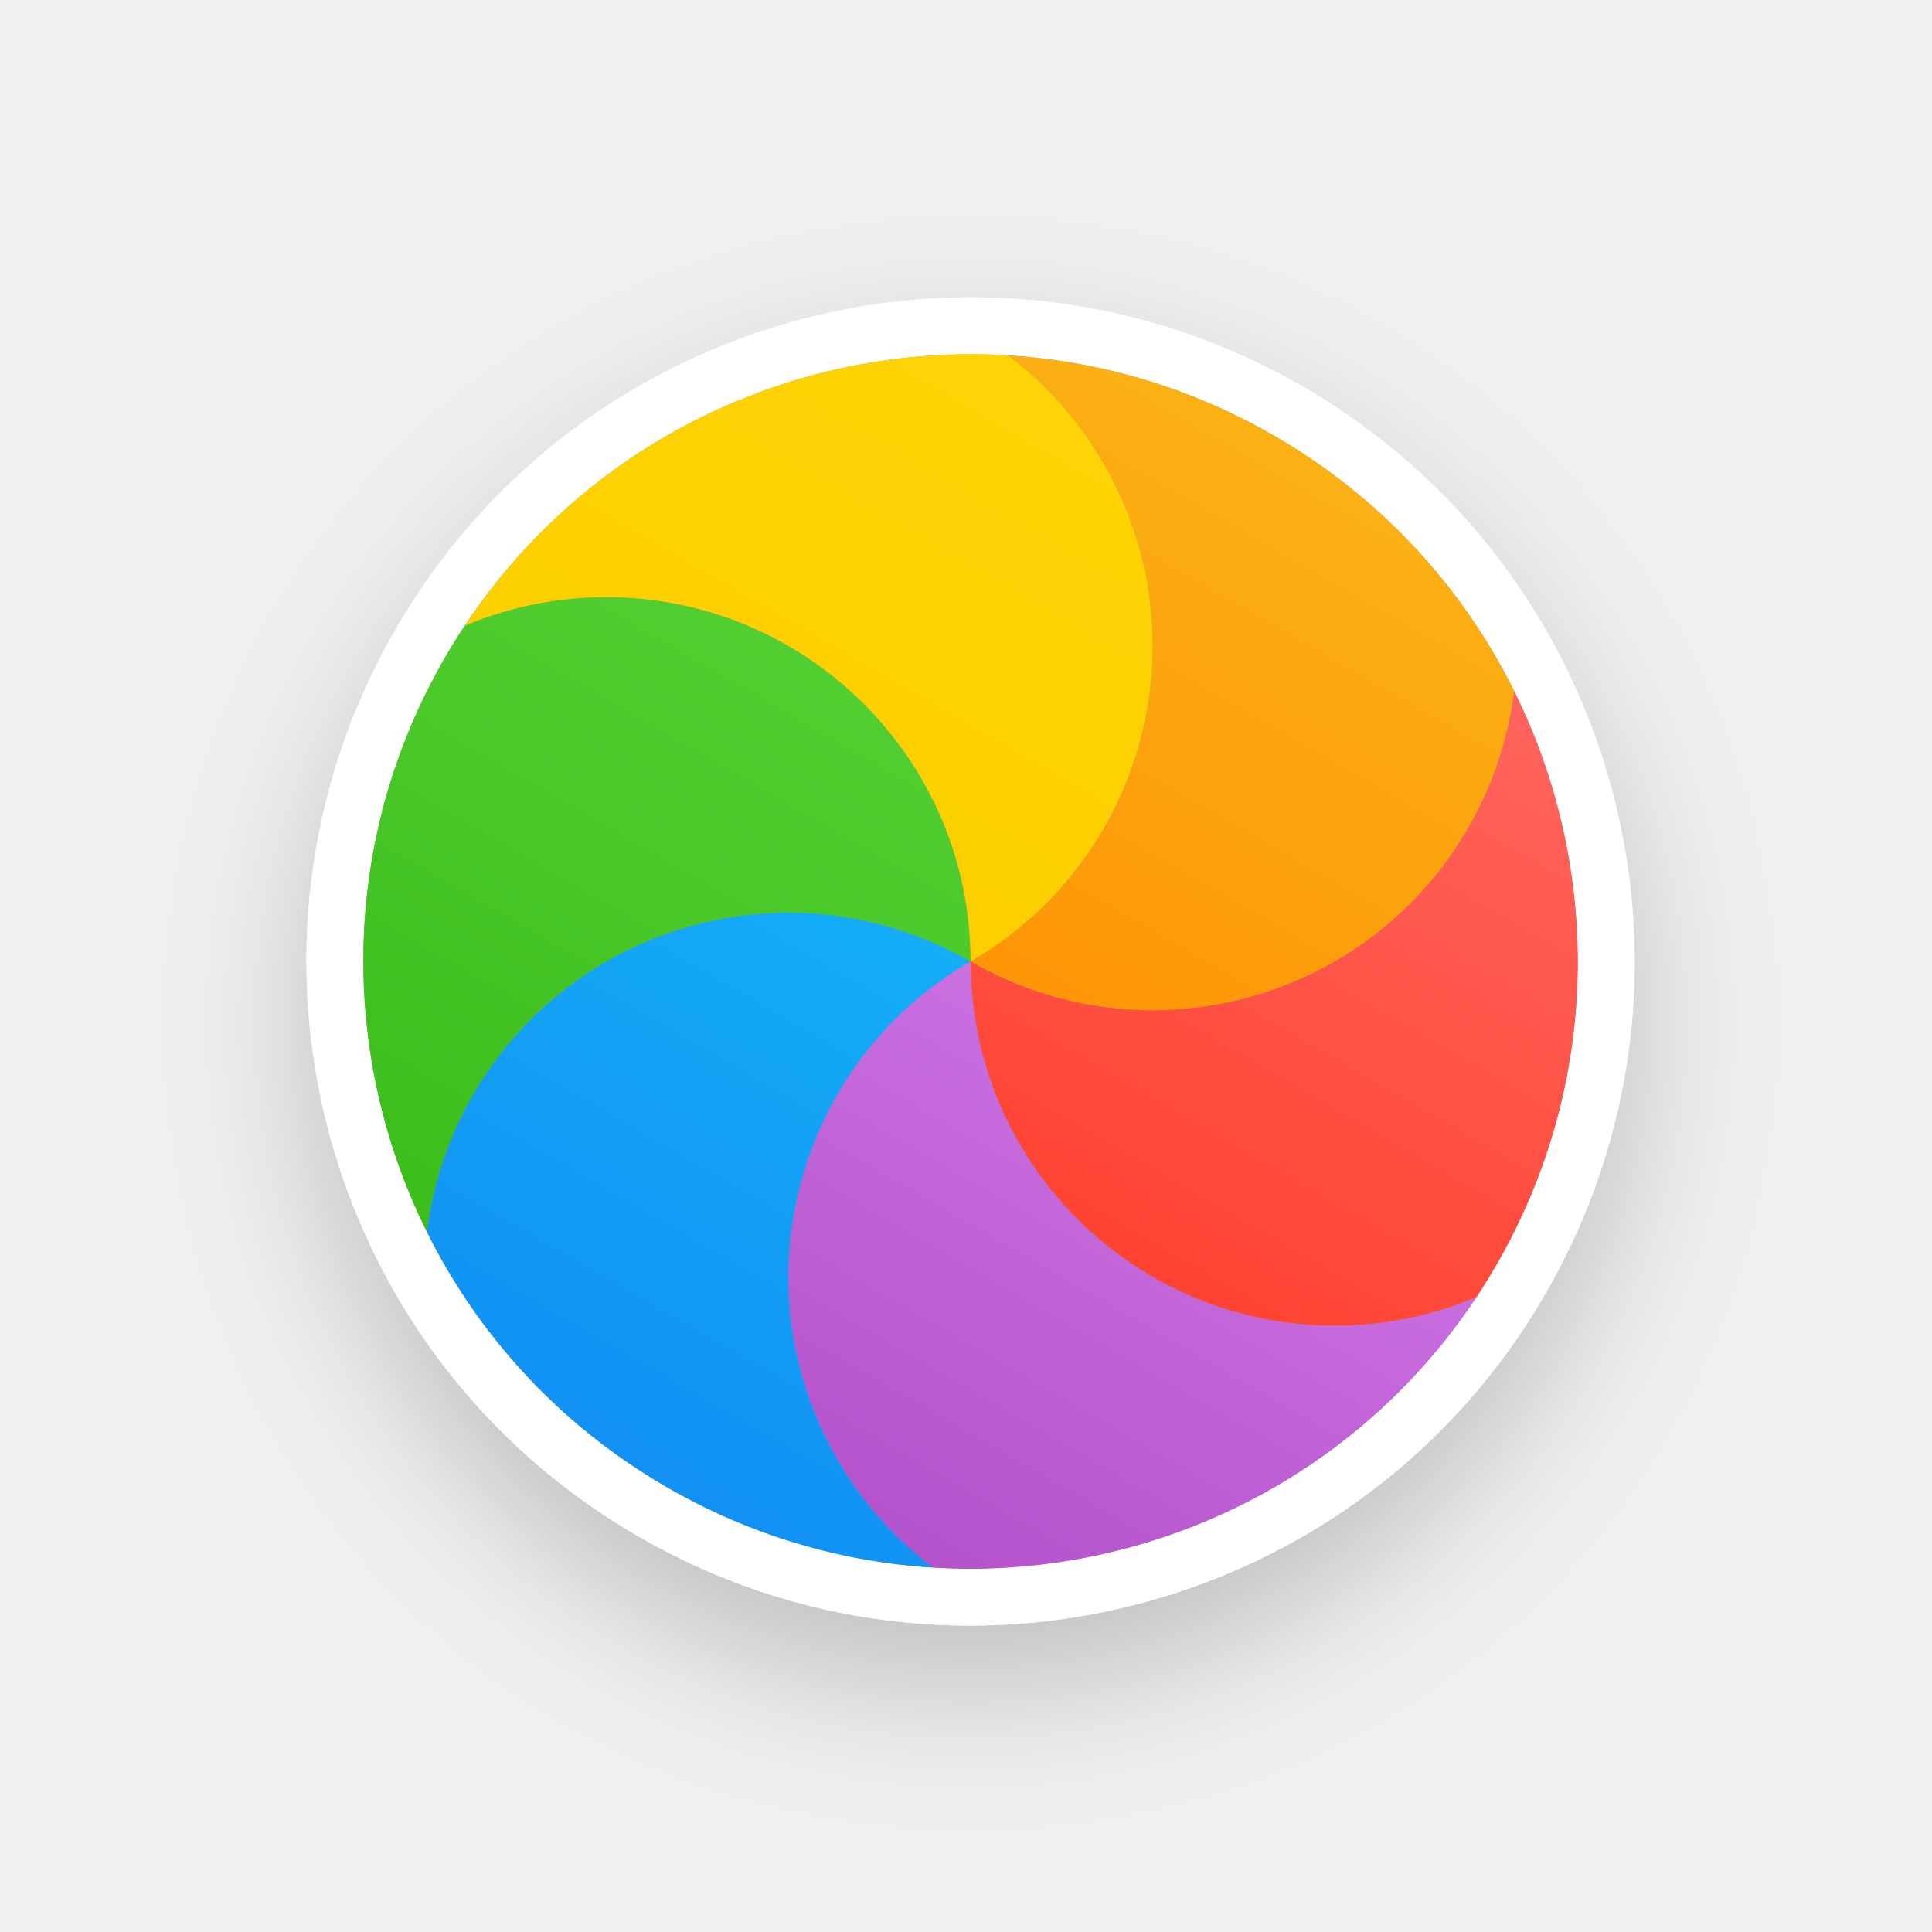
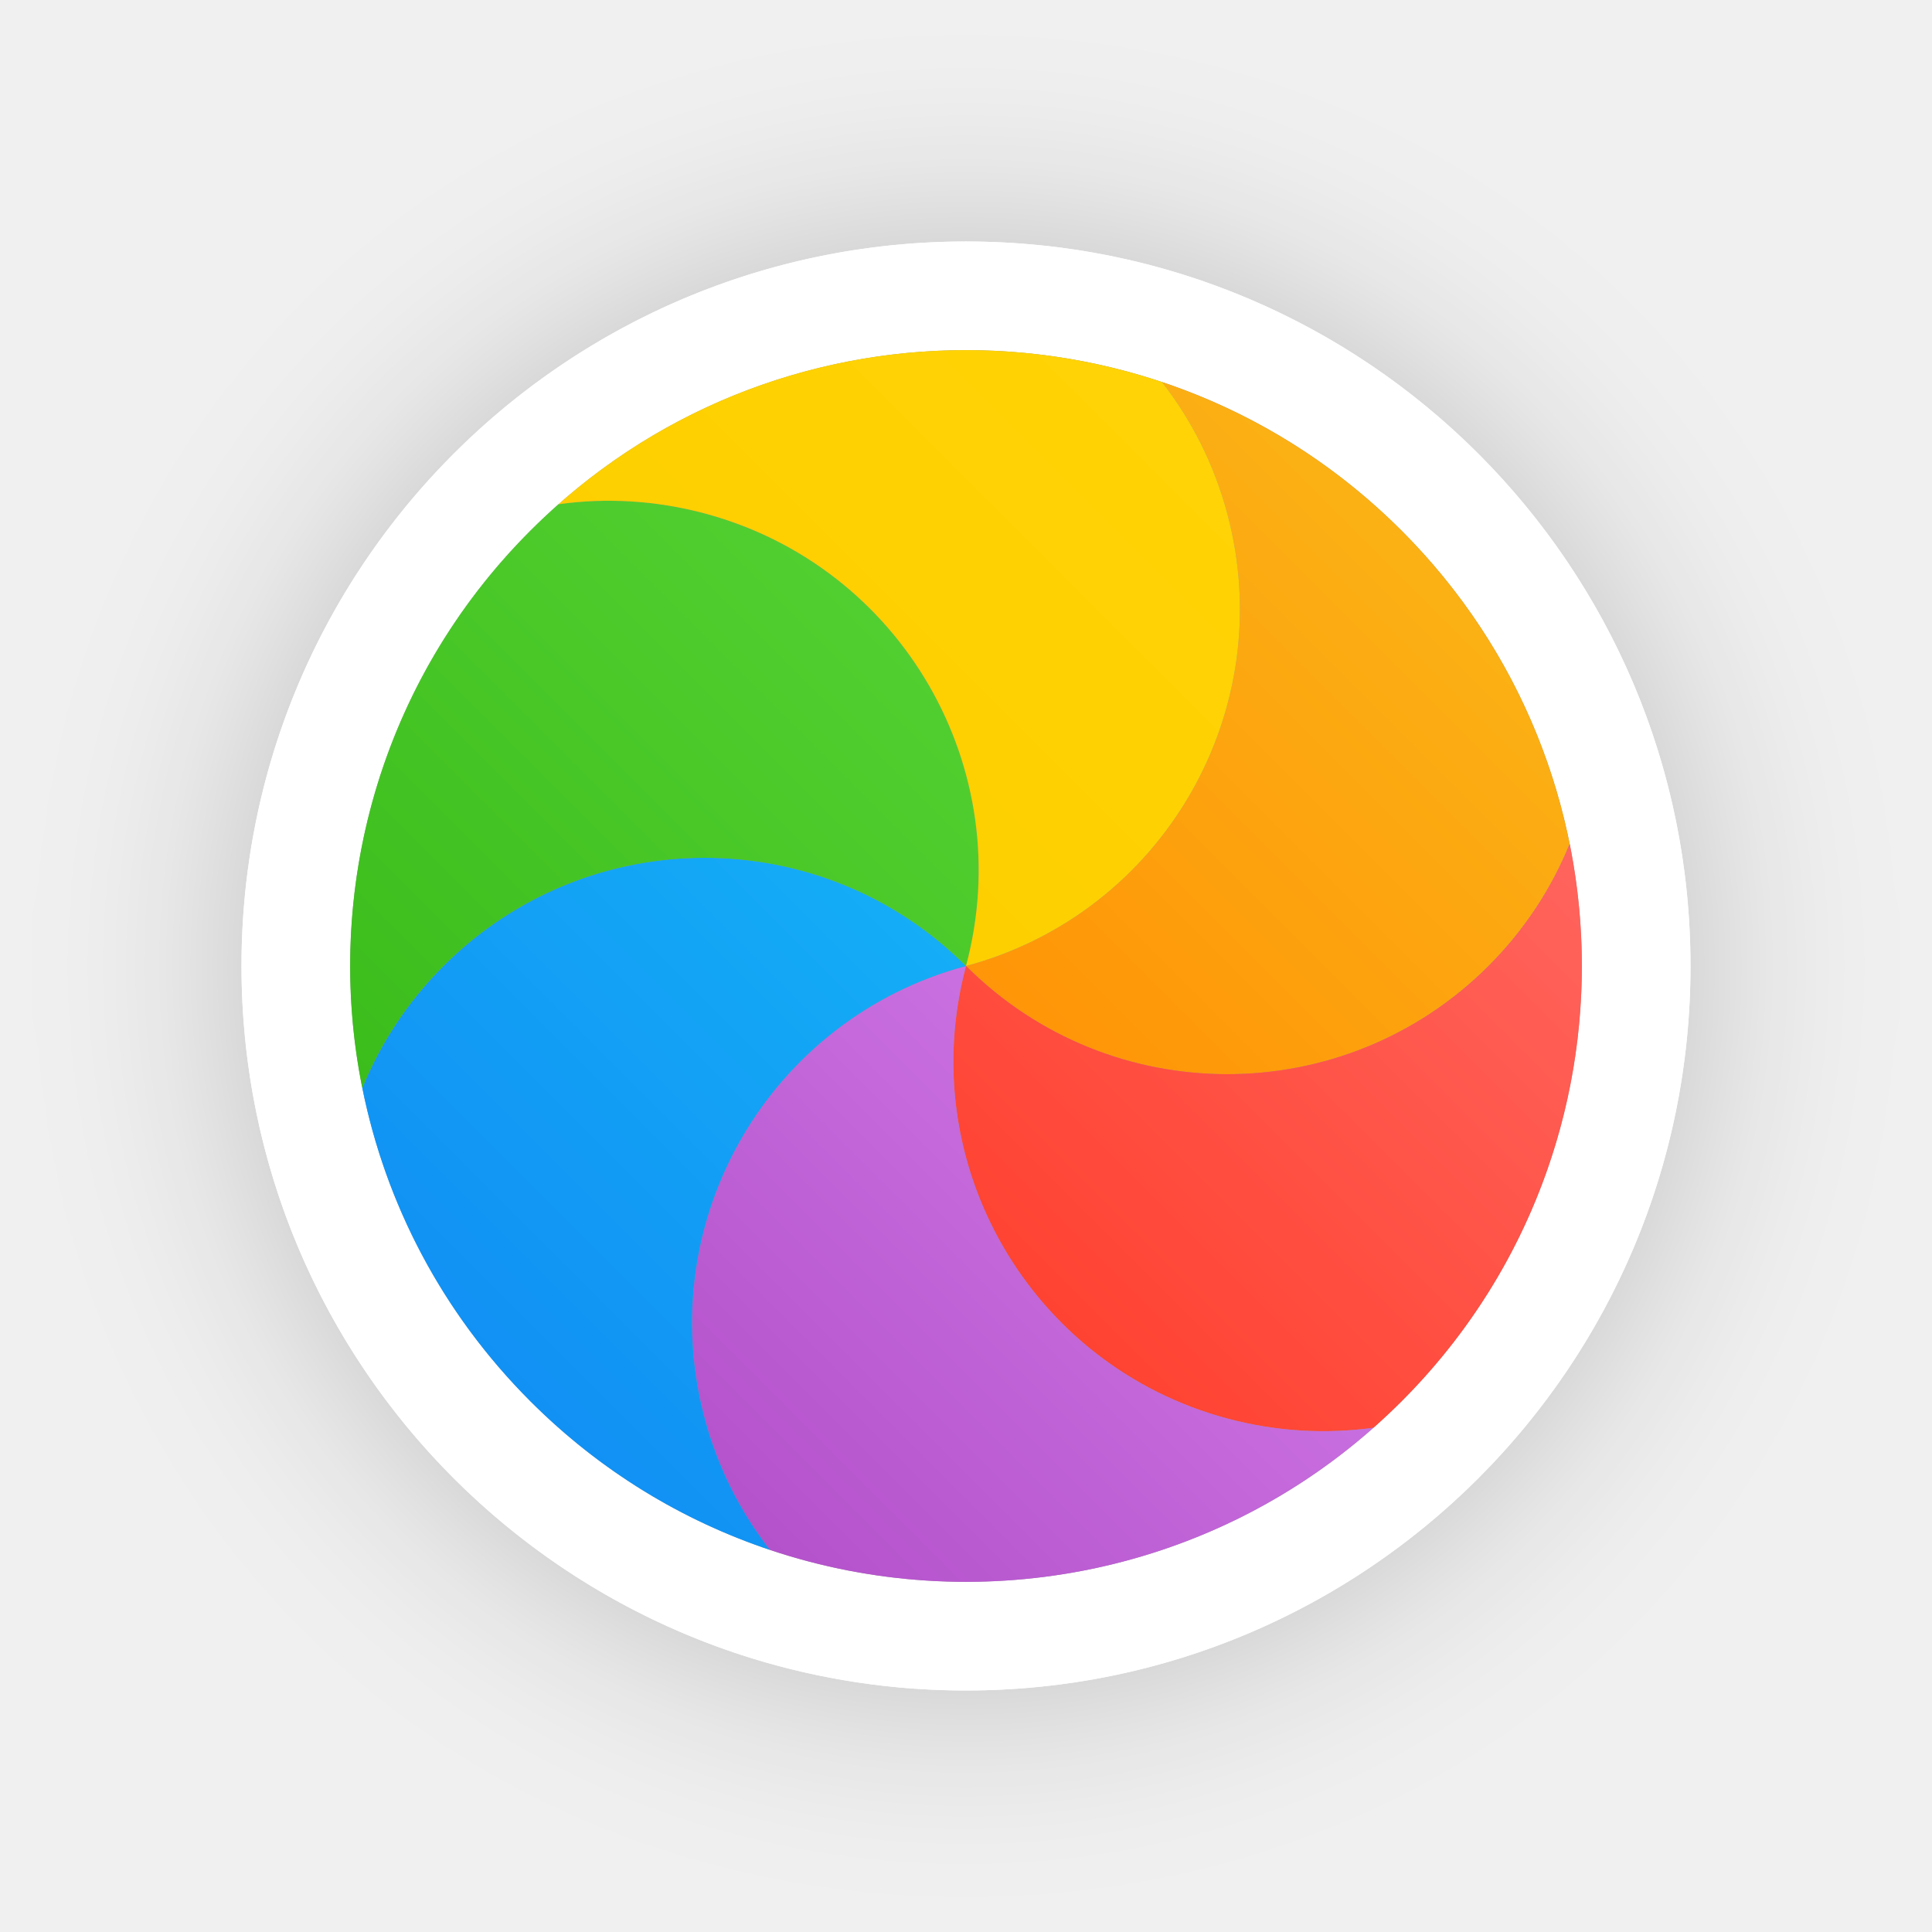
- <svg xmlns="http://www.w3.org/2000/svg" height="32" viewBox="0 0 32 32" width="32">
-   <filter id="a" color-interpolation-filters="sRGB" height="1.257" width="1.257" x="-.128" y="-.128">
-     <feGaussianBlur stdDeviation="1.177" />
+ <svg xmlns="http://www.w3.org/2000/svg" height="24" viewBox="0 0 24 24" width="24" version="1.1" id="svg2221">
+   <defs id="defs2225">
+     <filter style="color-interpolation-filters:sRGB" id="filter2849" x="-0.168" width="1.336" y="-0.168" height="1.336">
+       <feGaussianBlur stdDeviation="1.54" id="feGaussianBlur2851" />
+     </filter>
+   </defs>
+   <linearGradient id="a" gradientTransform="matrix(1.028313,0,0,0.9836115,-1.5249,0.32507)" gradientUnits="userSpaceOnUse" x1="17.871" x2="17.871" y1="7.669" y2="17.893">
+     <stop offset="0" stop-color="#fbb114" id="stop2152" />
+     <stop offset="1" stop-color="#ff9508" id="stop2154" />
+   </linearGradient>
+   <linearGradient id="b" gradientTransform="matrix(0.944652,0,0,1.070723,-1.5249,0.32507)" gradientUnits="userSpaceOnUse" x1="23.954" x2="23.954" y1="8.61" y2="19.256">
+     <stop offset="0" stop-color="#ff645d" id="stop2157" />
+     <stop offset="1" stop-color="#ff4332" id="stop2159" />
+   </linearGradient>
+   <linearGradient id="c" gradientTransform="matrix(1.103708,0,0,0.9164209,-1.5249,0.32507)" gradientUnits="userSpaceOnUse" x1="20.127" x2="20.127" y1="19.205" y2="29.033">
+     <stop offset="0" stop-color="#ca70e1" id="stop2162" />
+     <stop offset="1" stop-color="#b452cb" id="stop2164" />
+   </linearGradient>
+   <linearGradient id="d" gradientTransform="matrix(1.028313,0,0,0.9836116,-1.5249,0.32507)" gradientUnits="userSpaceOnUse" x1="16.36" x2="16.36" y1="17.893" y2="28.118">
+     <stop offset="0" stop-color="#14adf6" id="stop2167" />
+     <stop offset="1" stop-color="#1191f4" id="stop2169" />
+   </linearGradient>
+   <linearGradient id="e" gradientTransform="matrix(0.944652,0,0,1.070723,-1.5249,0.32507)" gradientUnits="userSpaceOnUse" x1="13.308" x2="13.308" y1="13.619" y2="24.265">
+     <stop offset="0" stop-color="#52cf30" id="stop2172" />
+     <stop offset="1" stop-color="#3bbd1c" id="stop2174" />
+   </linearGradient>
+   <linearGradient id="f" gradientTransform="matrix(1.103708,0,0,0.9164209,-1.5249,0.32507)" gradientUnits="userSpaceOnUse" x1="11.766" x2="11.766" y1="9.377" y2="19.205">
+     <stop offset="0" stop-color="#ffd305" id="stop2177" />
+     <stop offset="1" stop-color="#fdcf01" id="stop2179" />
+   </linearGradient>
+   <filter id="g" height="1.257" width="1.257" x="-0.128" y="-0.128" style="color-interpolation-filters:sRGB">
+     <feGaussianBlur stdDeviation="1.177" id="feGaussianBlur2182" />
  </filter>
-   <linearGradient id="b" gradientTransform="matrix(1.028313 0 0 .9836115 343.323 796.7172)" gradientUnits="userSpaceOnUse" x1="17.871" x2="17.871" y1="7.669" y2="17.893">
-     <stop offset="0" stop-color="#fbb114" />
-     <stop offset="1" stop-color="#ff9508" />
-   </linearGradient>
-   <linearGradient id="c" gradientTransform="matrix(.944652 0 0 1.070723 343.323 796.7172)" gradientUnits="userSpaceOnUse" x1="23.954" x2="23.954" y1="8.61" y2="19.256">
-     <stop offset="0" stop-color="#ff645d" />
-     <stop offset="1" stop-color="#ff4332" />
-   </linearGradient>
-   <linearGradient id="d" gradientTransform="matrix(1.103708 0 0 .9164209 343.323 796.7172)" gradientUnits="userSpaceOnUse" x1="20.127" x2="20.127" y1="19.205" y2="29.033">
-     <stop offset="0" stop-color="#ca70e1" />
-     <stop offset="1" stop-color="#b452cb" />
-   </linearGradient>
-   <linearGradient id="e" gradientTransform="matrix(1.028313 0 0 .9836116 343.323 796.7172)" gradientUnits="userSpaceOnUse" x1="16.36" x2="16.36" y1="17.893" y2="28.118">
-     <stop offset="0" stop-color="#14adf6" />
-     <stop offset="1" stop-color="#1191f4" />
-   </linearGradient>
-   <linearGradient id="f" gradientTransform="matrix(.944652 0 0 1.070723 343.323 796.7172)" gradientUnits="userSpaceOnUse" x1="13.308" x2="13.308" y1="13.619" y2="24.265">
-     <stop offset="0" stop-color="#52cf30" />
-     <stop offset="1" stop-color="#3bbd1c" />
-   </linearGradient>
-   <linearGradient id="g" gradientTransform="matrix(1.103708 0 0 .9164209 343.323 796.7172)" gradientUnits="userSpaceOnUse" x1="11.766" x2="11.766" y1="9.377" y2="19.205">
-     <stop offset="0" stop-color="#ffd305" />
-     <stop offset="1" stop-color="#fdcf01" />
-   </linearGradient>
-   <g transform="translate(0 -1020.362)">
-     <path d="m16.075 1026.3c-6.075 0-11 4.925-11 11s4.925 11 11 11 11-4.925 11-11-4.925-11-11-11z" filter="url(#a)" opacity=".2" />
-     <g fill-rule="evenodd" transform="matrix(.8658808 .4999165 -.4999165 .8658808 110.6494 150.7543)">
-       <g fill="#fff">
-         <circle cx="360.923" cy="814.317" r="11" />
-         <path d="m367.005 805.15c.333.789.518 1.656.518 2.567 0 3.645-2.955 6.6-6.6 6.6 1.823-3.157.741-7.193-2.416-9.016-.789-.456-1.633-.73-2.484-.835 1.475-.735 3.139-1.149 4.9-1.149 2.249 0 4.34.675 6.082 1.833z" />
-         <path d="m371.902 815.002c-.516.683-1.175 1.276-1.963 1.731-3.157 1.823-7.193.741-9.016-2.416 3.645 0 6.6-2.955 6.6-6.6 0-.91-.184-1.778-.518-2.567 2.964 1.971 4.918 5.341 4.918 9.167 0 .23-.007.459-.021.685z" />
-         <path d="m365.823 824.168c-.851-.106-1.695-.38-2.484-.835-3.157-1.823-4.238-5.859-2.416-9.016 1.823 3.157 5.859 4.238 9.016 2.416.788-.455 1.447-1.048 1.963-1.731-.247 4.022-2.656 7.46-6.079 9.166z" />
-         <path d="m354.841 823.484c-.333-.789-.518-1.656-.518-2.567 0-3.645 2.955-6.6 6.6-6.6-1.823 3.157-.741 7.193 2.416 9.016.789.456 1.633.73 2.484.835-1.475.735-3.139 1.149-4.9 1.149-2.249 0-4.34-.675-6.082-1.833z" />
-         <path d="m349.944 813.632c.516-.683 1.175-1.276 1.963-1.731 3.157-1.823 7.193-.741 9.016 2.416-3.645 0-6.6 2.955-6.6 6.6 0 .91.184 1.778.518 2.567-2.964-1.971-4.918-5.341-4.918-9.167 0-.23.007-.459.021-.685z" />
-         <path d="m356.023 804.466c.851.106 1.695.38 2.484.835 3.157 1.823 4.238 5.859 2.416 9.016-1.823-3.157-5.859-4.238-9.016-2.416-.788.455-1.447 1.048-1.963 1.731.247-4.022 2.656-7.46 6.079-9.166z" />
-       </g>
-       <circle cx="360.923" cy="814.317" fill="#959595" r="10.057" />
-       <path d="m366.484 805.936c.305.721.473 1.514.473 2.347 0 3.333-2.702 6.034-6.034 6.034 1.666-2.886.677-6.577-2.209-8.243-.722-.417-1.493-.667-2.271-.764 1.349-.672 2.87-1.05 4.48-1.05 2.056 0 3.968.617 5.561 1.676z" fill="url(#b)" />
-       <path d="m370.961 814.944c-.472.624-1.074 1.166-1.795 1.582-2.886 1.666-6.577.677-8.243-2.209 3.333 0 6.034-2.702 6.034-6.034 0-.832-.169-1.625-.473-2.347 2.71 1.802 4.496 4.883 4.496 8.381 0 .21-.007.419-.019.626z" fill="url(#c)" />
-       <path d="m365.403 823.324c-.778-.097-1.55-.347-2.271-.764-2.886-1.666-3.875-5.357-2.209-8.243 1.666 2.886 5.357 3.875 8.243 2.209.72-.416 1.323-.958 1.795-1.582-.226 3.678-2.428 6.821-5.558 8.38z" fill="url(#d)" />
-       <path d="m355.362 822.698c-.305-.721-.473-1.514-.473-2.347 0-3.333 2.702-6.034 6.034-6.034-1.666 2.886-.677 6.577 2.209 8.243.722.417 1.493.667 2.271.764-1.349.672-2.87 1.05-4.48 1.05-2.056 0-3.968-.617-5.561-1.676z" fill="url(#e)" />
-       <path d="m350.885 813.691c.472-.624 1.074-1.166 1.795-1.582 2.886-1.666 6.577-.677 8.243 2.209-3.333 0-6.034 2.702-6.034 6.034 0 .832.169 1.625.473 2.347-2.71-1.802-4.496-4.883-4.496-8.381 0-.21.007-.419.019-.626z" fill="url(#f)" />
-       <path d="m356.443 805.31c.778.097 1.55.347 2.271.764 2.886 1.666 3.875 5.357 2.209 8.243-1.666-2.886-5.357-3.875-8.243-2.209-.72.416-1.323.958-1.795 1.582.226-3.678 2.428-6.821 5.558-8.38z" fill="url(#g)" />
+   <g transform="matrix(0.8181815,0,0,0.8181815,-283.3005,-654.2592)" style="opacity:0.2;fill:#000000;fill-opacity:1;fill-rule:evenodd;filter:url(#filter2849)" id="g2839">
+     <circle id="circle2825" r="11" cy="814.317" cx="360.923" style="fill:#000000;fill-opacity:1" />
+     <path id="path2827" d="m 367.005,805.15 c 0.333,0.789 0.518,1.656 0.518,2.567 0,3.645 -2.955,6.6 -6.6,6.6 1.823,-3.157 0.741,-7.193 -2.416,-9.016 -0.789,-0.456 -1.633,-0.73 -2.484,-0.835 1.475,-0.735 3.139,-1.149 4.9,-1.149 2.249,0 4.34,0.675 6.082,1.833 z" style="fill:#000000;fill-opacity:1" />
+     <path id="path2829" d="m 371.902,815.002 c -0.516,0.683 -1.175,1.276 -1.963,1.731 -3.157,1.823 -7.193,0.741 -9.016,-2.416 3.645,0 6.6,-2.955 6.6,-6.6 0,-0.91 -0.184,-1.778 -0.518,-2.567 2.964,1.971 4.918,5.341 4.918,9.167 0,0.23 -0.007,0.459 -0.021,0.685 z" style="fill:#000000;fill-opacity:1" />
+     <path id="path2831" d="m 365.823,824.168 c -0.851,-0.106 -1.695,-0.38 -2.484,-0.835 -3.157,-1.823 -4.238,-5.859 -2.416,-9.016 1.823,3.157 5.859,4.238 9.016,2.416 0.788,-0.455 1.447,-1.048 1.963,-1.731 -0.247,4.022 -2.656,7.46 -6.079,9.166 z" style="fill:#000000;fill-opacity:1" />
+     <path id="path2833" d="m 354.841,823.484 c -0.333,-0.789 -0.518,-1.656 -0.518,-2.567 0,-3.645 2.955,-6.6 6.6,-6.6 -1.823,3.157 -0.741,7.193 2.416,9.016 0.789,0.456 1.633,0.73 2.484,0.835 -1.475,0.735 -3.139,1.149 -4.9,1.149 -2.249,0 -4.34,-0.675 -6.082,-1.833 z" style="fill:#000000;fill-opacity:1" />
+     <path id="path2835" d="m 349.944,813.632 c 0.516,-0.683 1.175,-1.276 1.963,-1.731 3.157,-1.823 7.193,-0.741 9.016,2.416 -3.645,0 -6.6,2.955 -6.6,6.6 0,0.91 0.184,1.778 0.518,2.567 -2.964,-1.971 -4.918,-5.341 -4.918,-9.167 0,-0.23 0.007,-0.459 0.021,-0.685 z" style="fill:#000000;fill-opacity:1" />
+     <path id="path2837" d="m 356.023,804.466 c 0.851,0.106 1.695,0.38 2.484,0.835 3.157,1.823 4.238,5.859 2.416,9.016 -1.823,-3.157 -5.859,-4.238 -9.016,-2.416 -0.788,0.455 -1.447,1.048 -1.963,1.731 0.247,-4.022 2.656,-7.46 6.079,-9.166 z" style="fill:#000000;fill-opacity:1" />
+   </g>
+   <g id="g2201" style="fill:#ffffff;fill-rule:evenodd" transform="matrix(0.8181815,0,0,0.8181815,-283.3005,-654.2592)">
+     <circle cx="360.923" cy="814.317" r="11" id="circle2187" />
+     <path d="m 367.005,805.15 c 0.333,0.789 0.518,1.656 0.518,2.567 0,3.645 -2.955,6.6 -6.6,6.6 1.823,-3.157 0.741,-7.193 -2.416,-9.016 -0.789,-0.456 -1.633,-0.73 -2.484,-0.835 1.475,-0.735 3.139,-1.149 4.9,-1.149 2.249,0 4.34,0.675 6.082,1.833 z" id="path2189" />
+     <path d="m 371.902,815.002 c -0.516,0.683 -1.175,1.276 -1.963,1.731 -3.157,1.823 -7.193,0.741 -9.016,-2.416 3.645,0 6.6,-2.955 6.6,-6.6 0,-0.91 -0.184,-1.778 -0.518,-2.567 2.964,1.971 4.918,5.341 4.918,9.167 0,0.23 -0.007,0.459 -0.021,0.685 z" id="path2191" />
+     <path d="m 365.823,824.168 c -0.851,-0.106 -1.695,-0.38 -2.484,-0.835 -3.157,-1.823 -4.238,-5.859 -2.416,-9.016 1.823,3.157 5.859,4.238 9.016,2.416 0.788,-0.455 1.447,-1.048 1.963,-1.731 -0.247,4.022 -2.656,7.46 -6.079,9.166 z" id="path2193" />
+     <path d="m 354.841,823.484 c -0.333,-0.789 -0.518,-1.656 -0.518,-2.567 0,-3.645 2.955,-6.6 6.6,-6.6 -1.823,3.157 -0.741,7.193 2.416,9.016 0.789,0.456 1.633,0.73 2.484,0.835 -1.475,0.735 -3.139,1.149 -4.9,1.149 -2.249,0 -4.34,-0.675 -6.082,-1.833 z" id="path2195" />
+     <path d="m 349.944,813.632 c 0.516,-0.683 1.175,-1.276 1.963,-1.731 3.157,-1.823 7.193,-0.741 9.016,2.416 -3.645,0 -6.6,2.955 -6.6,6.6 0,0.91 0.184,1.778 0.518,2.567 -2.964,-1.971 -4.918,-5.341 -4.918,-9.167 0,-0.23 0.007,-0.459 0.021,-0.685 z" id="path2197" />
+     <path d="m 356.023,804.466 c 0.851,0.106 1.695,0.38 2.484,0.835 3.157,1.823 4.238,5.859 2.416,9.016 -1.823,-3.157 -5.859,-4.238 -9.016,-2.416 -0.788,0.455 -1.447,1.048 -1.963,1.731 0.247,-4.022 2.656,-7.46 6.079,-9.166 z" id="path2199" />
+   </g>
+   <g id="g2823" transform="matrix(1.272792,1.272792,-1.272792,1.272792,13.8637,-26.18398)">
+     <circle style="fill:#959595;fill-rule:evenodd;stroke-width:0.423" id="circle2203" r="4.25" cy="15.732" cx="14.268" />
+     <g transform="matrix(0.4225851,0,0,0.4225851,7.474854,8.157344)" id="g2813">
+       <path d="m 21.636,9.544 c 0.305,0.721 0.473,1.514 0.473,2.347 0,3.333 -2.702,6.034 -6.034,6.034 1.666,-2.886 0.677,-6.577 -2.209,-8.243 -0.722,-0.417 -1.493,-0.667 -2.271,-0.764 1.349,-0.672 2.87,-1.05 4.48,-1.05 2.056,0 3.968,0.617 5.561,1.676 z" id="path2205" style="fill:url(#a);fill-rule:evenodd" />
+       <path d="m 26.113,18.551 c -0.472,0.624 -1.074,1.166 -1.795,1.582 -2.886,1.666 -6.577,0.677 -8.243,-2.209 3.333,0 6.034,-2.702 6.034,-6.034 0,-0.832 -0.169,-1.625 -0.473,-2.347 2.71,1.802 4.496,4.883 4.496,8.381 0,0.21 -0.007,0.419 -0.019,0.626 z" id="path2207" style="fill:url(#b);fill-rule:evenodd" />
+       <path d="m 20.555,26.932 c -0.778,-0.097 -1.55,-0.347 -2.271,-0.764 -2.886,-1.666 -3.875,-5.357 -2.209,-8.243 1.666,2.886 5.357,3.875 8.243,2.209 0.72,-0.416 1.323,-0.958 1.795,-1.582 -0.226,3.678 -2.428,6.821 -5.558,8.38 z" id="path2209" style="fill:url(#c);fill-rule:evenodd" />
+       <path d="m 10.514,26.306 c -0.305,-0.721 -0.473,-1.514 -0.473,-2.347 0,-3.333 2.702,-6.034 6.034,-6.034 -1.666,2.886 -0.677,6.577 2.209,8.243 0.722,0.417 1.493,0.667 2.271,0.764 -1.349,0.672 -2.87,1.05 -4.48,1.05 -2.056,0 -3.968,-0.617 -5.561,-1.676 z" id="path2211" style="fill:url(#d);fill-rule:evenodd" />
+       <path d="m 6.037,17.299 c 0.472,-0.624 1.074,-1.166 1.795,-1.582 2.886,-1.666 6.577,-0.677 8.243,2.209 -3.333,0 -6.034,2.702 -6.034,6.034 0,0.832 0.169,1.625 0.473,2.347 -2.71,-1.802 -4.496,-4.883 -4.496,-8.381 0,-0.21 0.007,-0.419 0.019,-0.626 z" id="path2213" style="fill:url(#e);fill-rule:evenodd" />
+       <path d="m 11.595,8.918 c 0.778,0.097 1.55,0.347 2.271,0.764 2.886,1.666 3.875,5.357 2.209,8.243 -1.666,-2.886 -5.357,-3.875 -8.243,-2.209 -0.72,0.416 -1.323,0.958 -1.795,1.582 0.226,-3.678 2.428,-6.821 5.558,-8.38 z" id="path2215" style="fill:url(#f);fill-rule:evenodd" />
    </g>
  </g>
</svg>
